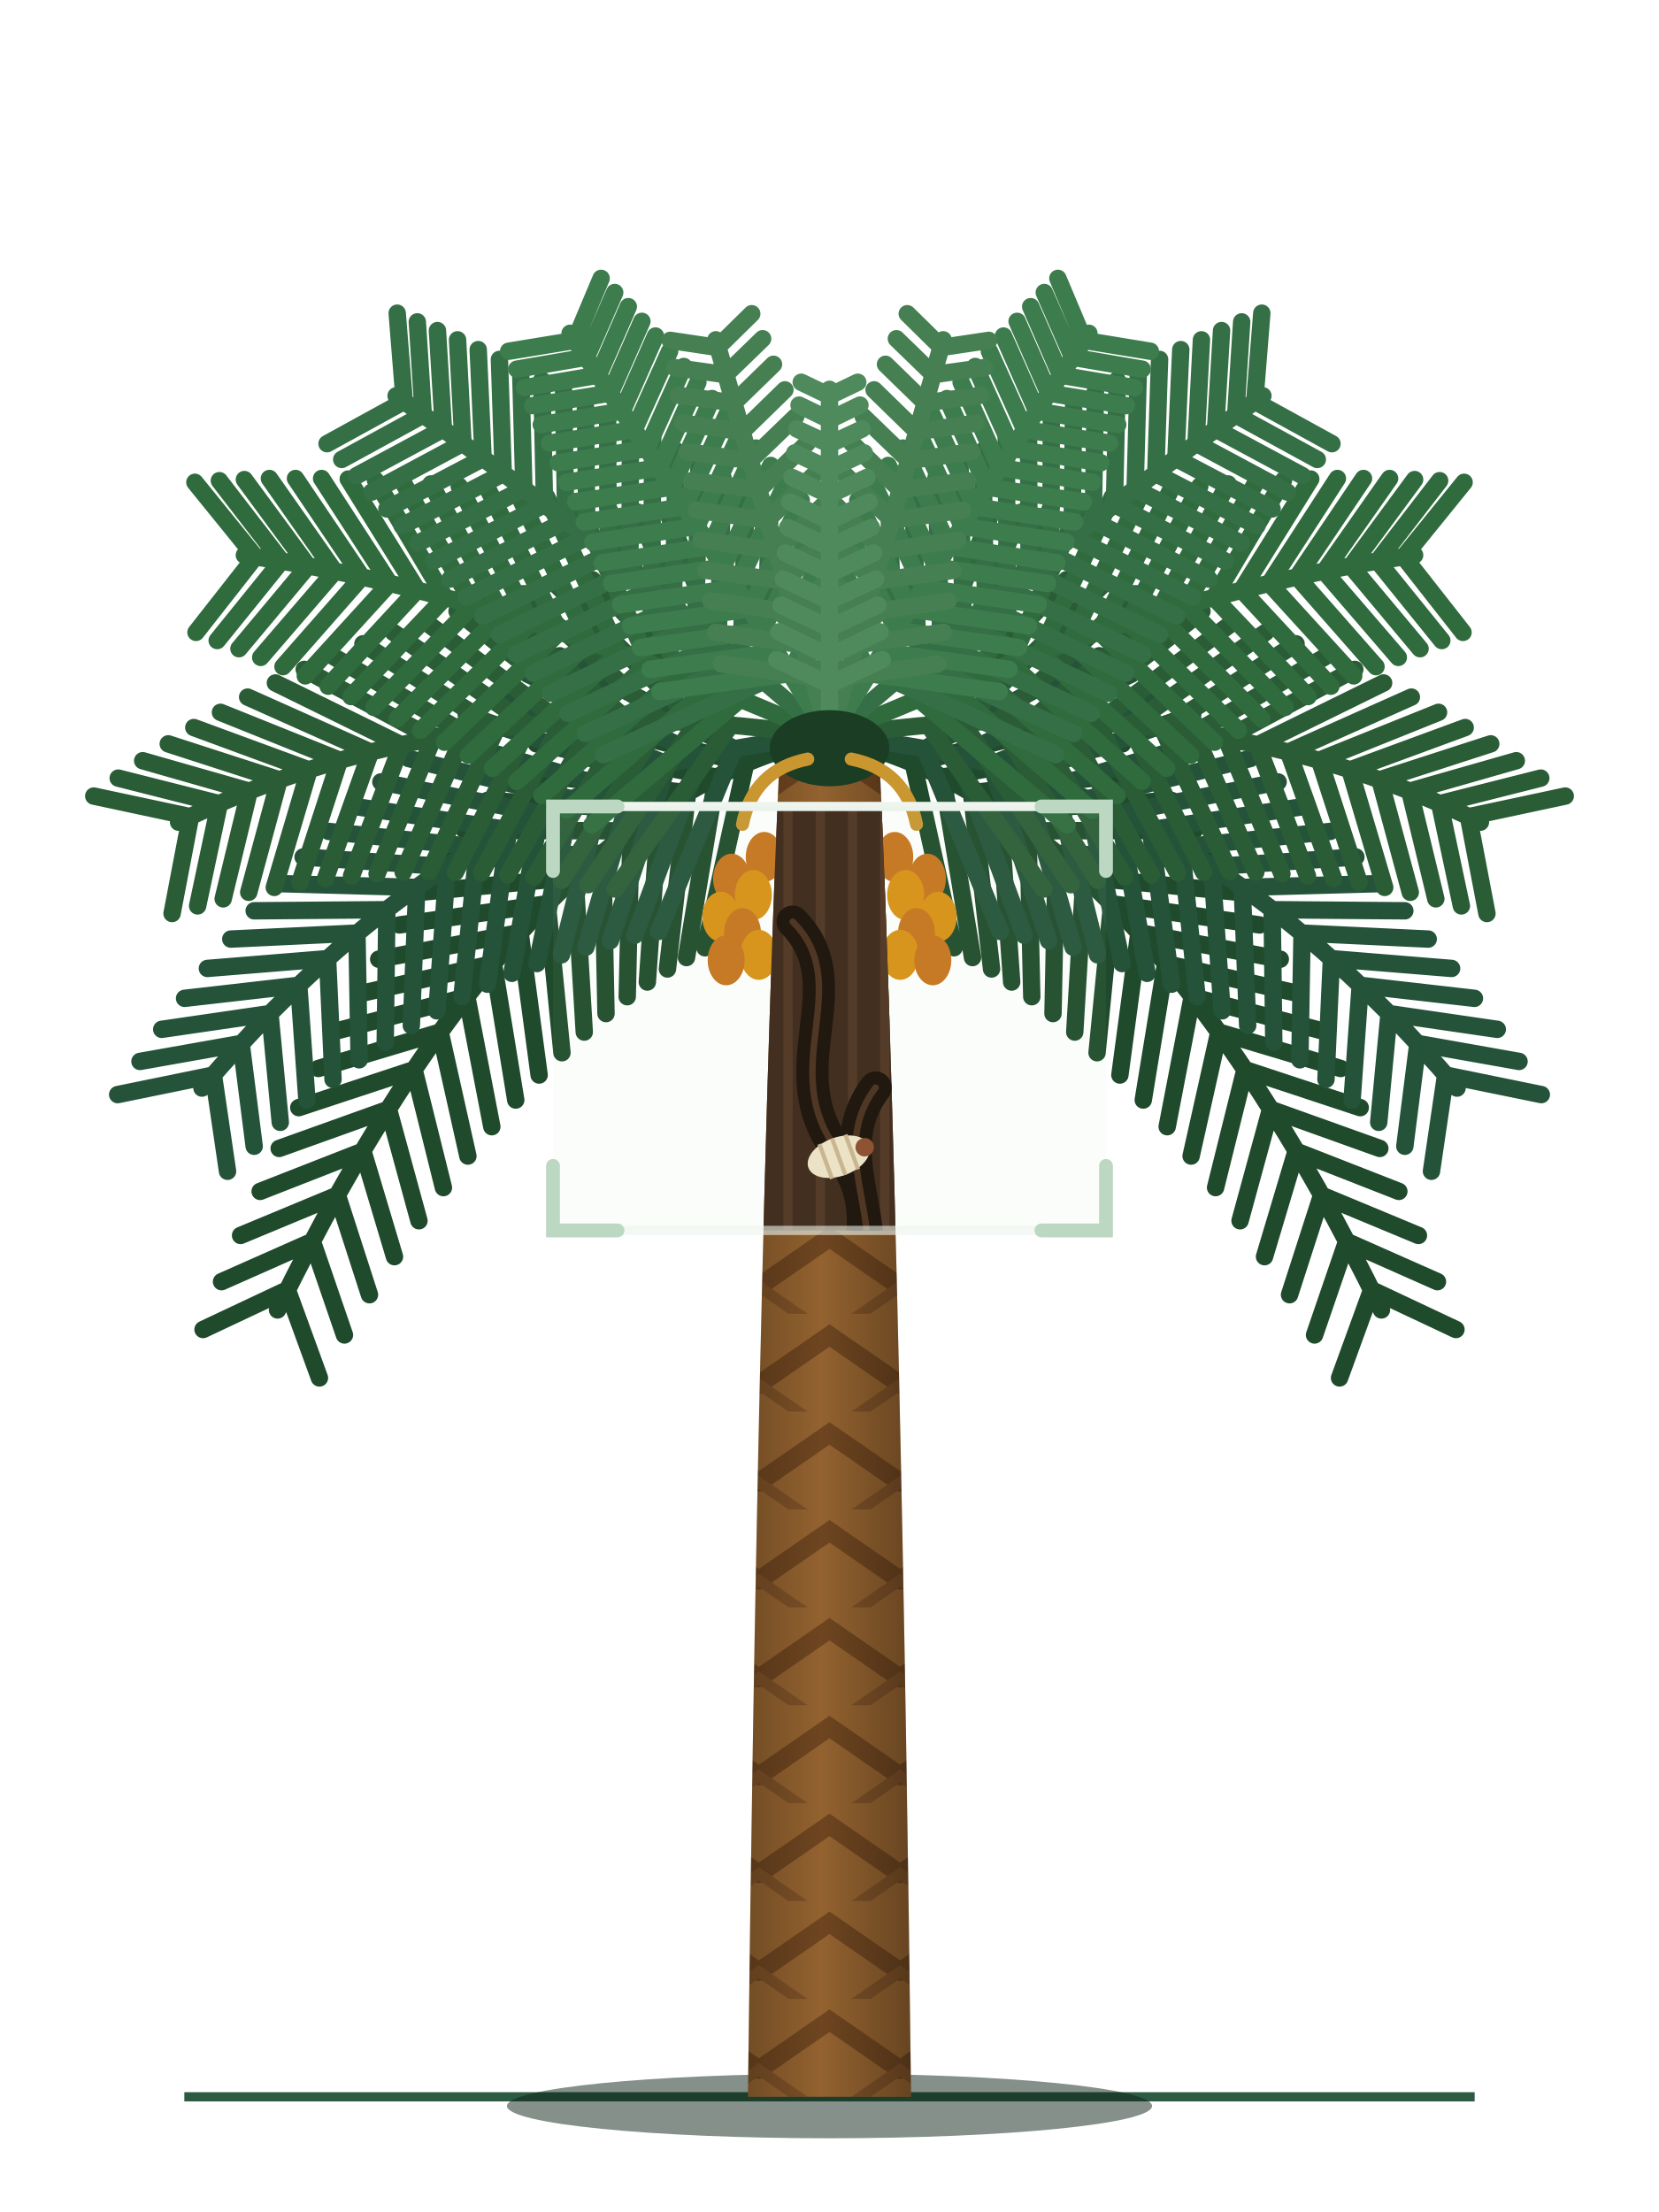
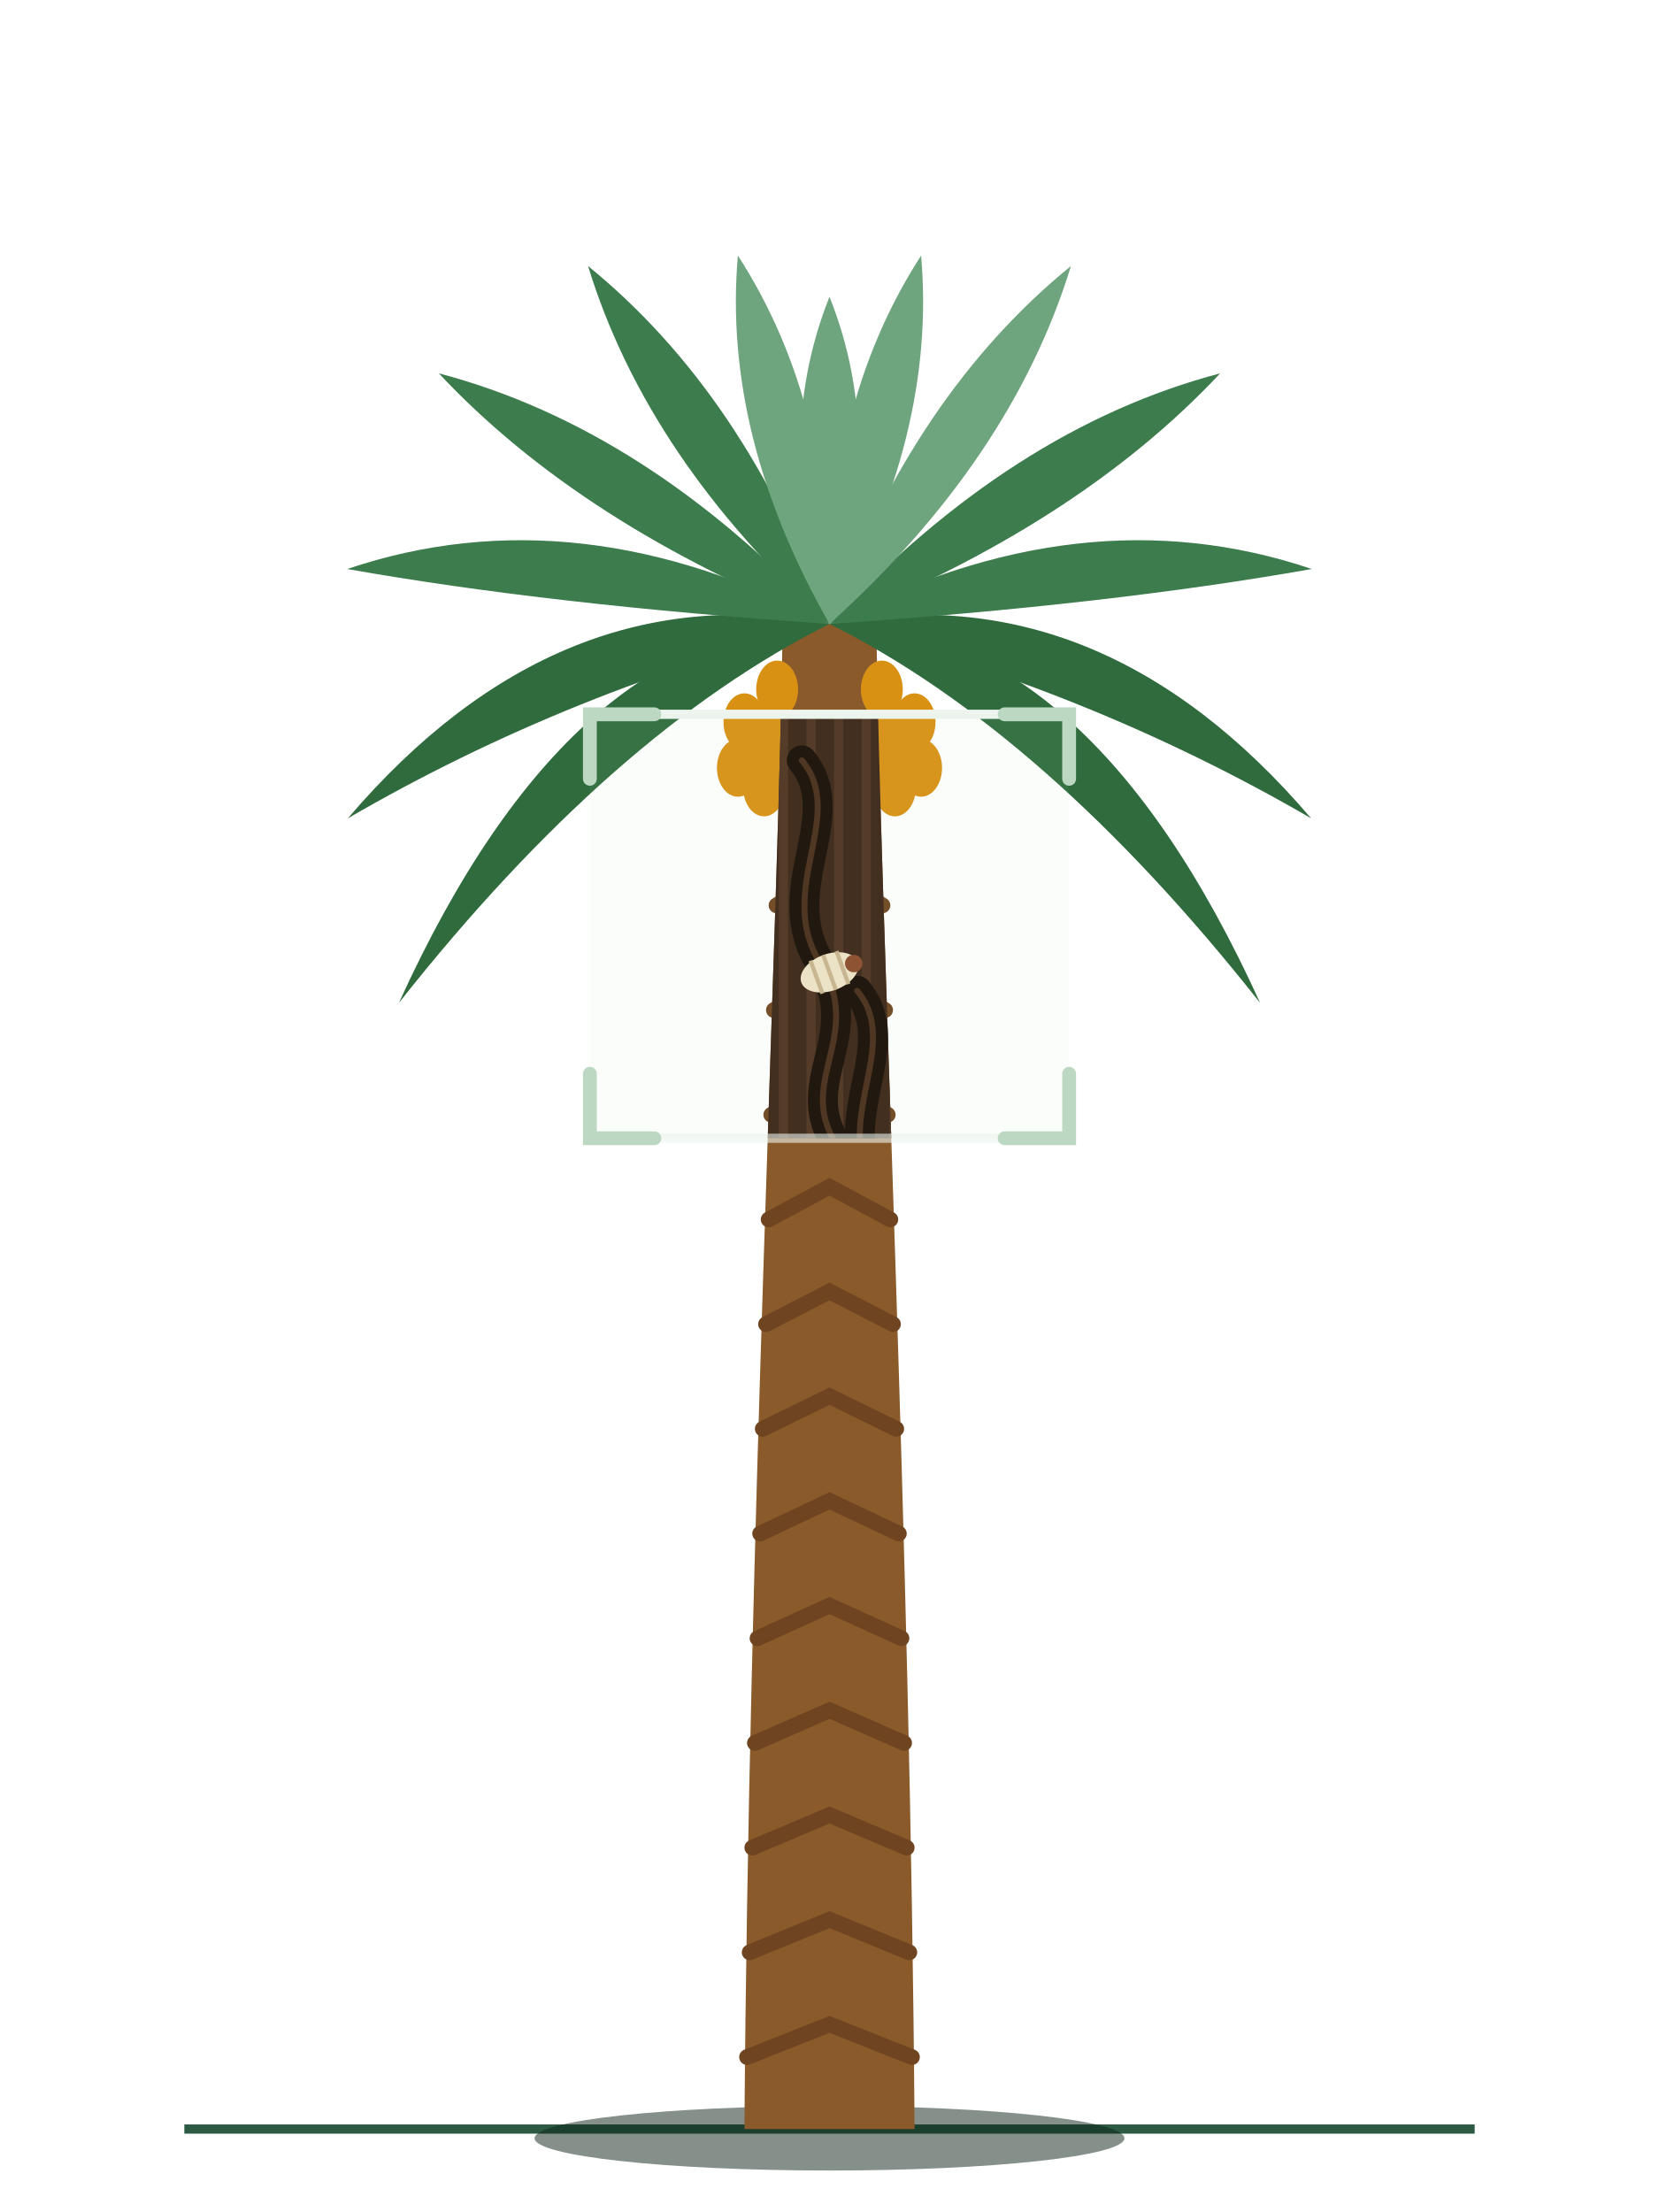
<svg viewBox="0 0 360 480" class="reveal-art" aria-hidden="true">
  <defs>
-     <pattern id="rbark" width="26" height="18" patternUnits="userSpaceOnUse" x="-13">
-       <rect width="26" height="18" fill="#93622F" />
-       <path d="M0 13L13 4L26 13" fill="none" stroke="#6E4520" stroke-width="3.4" stroke-linecap="round" />
-       <path d="M-13 22L0 13L13 22L26 13L39 22" fill="none" stroke="#7C5027" stroke-width="2" />
-     </pattern>
-     <linearGradient id="rshade" x1="0" x2="1">
-       <stop offset="0" stop-color="#000" stop-opacity=".22" />
-       <stop offset=".45" stop-color="#000" stop-opacity="0" />
-       <stop offset="1" stop-color="#000" stop-opacity=".3" />
-     </linearGradient>
    <clipPath id="rTrunk">
-       <path d="M-15 0C-14 -87.5 -12 -187.5 -9 -250L9 -250C12 -187.5 14 -87.5 15 0Z" transform="translate(180 455) scale(1.18)" />
+       <path d="M-13 0C-12.35 -92.0 -7.8 -184.0 -7.15 -230L7.15 -230C7.8 -184.0 12.35 -92.0 13 0Z" transform="translate(180 462) scale(1.42)" />
    </clipPath>
    <clipPath id="rBand">
-       <rect x="0" y="175" width="360" height="92">
-         <animate attributeName="y" values="175;350;175" dur="7s" repeatCount="indefinite" calcMode="spline" keySplines=".45 0 .55 1;.45 0 .55 1" />
+       <rect x="0" y="155" width="360" height="92">
+         <animate attributeName="y" values="155;352;155" dur="7s" repeatCount="indefinite" calcMode="spline" keySplines=".45 0 .55 1;.45 0 .55 1" />
      </rect>
    </clipPath>
  </defs>
-   <path d="M40 455H320" stroke="#2C5A43" stroke-width="2" />
-   <ellipse cx="180" cy="457" rx="70" ry="7" fill="#0b2216" opacity=".5" />
-   <g transform="translate(180 455) scale(1.18)">
-     <path d="M-15 0C-14 -87.5 -12 -187.5 -9 -250L9 -250C12 -187.5 14 -87.5 15 0Z" fill="url(#rbark)" />
-     <path d="M-15 0C-14 -87.5 -12 -187.5 -9 -250L9 -250C12 -187.5 14 -87.5 15 0Z" fill="url(#rshade)" />
-     <path d="M0.0 -250.0Q-55.8 -238.5 -101.5 -144.7M-15.4 -245.2L-22.9 -211.3M-15.4 -245.2L-49.0 -253.8M-20.8 -242.7L-26.3 -209.5M-20.8 -242.7L-53.9 -248.8M-26.1 -239.8L-29.8 -207.4M-26.1 -239.8L-58.5 -243.7M-31.3 -236.5L-33.5 -205.0M-31.3 -236.5L-62.9 -238.4M-36.5 -232.8L-37.2 -202.3M-36.5 -232.8L-67.1 -232.9M-41.7 -228.7L-41.1 -199.2M-41.7 -228.7L-71.2 -227.3M-46.8 -224.3L-45.1 -195.8M-46.8 -224.3L-75.2 -221.5M-51.9 -219.4L-49.2 -192.0M-51.9 -219.4L-79.1 -215.5M-56.9 -214.1L-53.4 -187.9M-56.9 -214.1L-82.9 -209.2M-61.8 -208.4L-57.7 -183.3M-61.8 -208.4L-86.6 -202.8M-66.7 -202.3L-62.1 -178.4M-66.7 -202.3L-90.3 -196.1M-71.6 -195.8L-66.5 -173.0M-71.6 -195.8L-94.0 -189.1M-76.4 -188.9L-71.0 -167.2M-76.4 -188.9L-97.6 -181.9M-81.1 -181.6L-75.5 -161.1M-81.1 -181.6L-101.2 -174.4M-85.8 -173.9L-80.0 -154.5M-85.8 -173.9L-104.7 -166.5M-90.5 -165.8L-84.6 -147.5M-90.5 -165.8L-108.3 -158.4M-95.1 -157.3L-89.2 -140.1M-95.1 -157.3L-111.8 -149.9M-99.7 -148.4L-93.8 -132.2M-99.7 -148.4L-115.2 -141.1" fill="none" stroke="#1f4a2b" stroke-width="3.2" stroke-linecap="round" />
-     <path d="M0.0 -250.0Q55.8 -238.5 101.5 -144.7M15.4 -245.2L49.0 -253.8M15.4 -245.2L22.9 -211.3M20.8 -242.7L53.9 -248.8M20.8 -242.7L26.3 -209.5M26.1 -239.8L58.5 -243.7M26.1 -239.8L29.8 -207.4M31.3 -236.5L62.9 -238.4M31.3 -236.5L33.5 -205.0M36.5 -232.8L67.1 -232.9M36.5 -232.8L37.2 -202.3M41.7 -228.7L71.2 -227.3M41.7 -228.7L41.1 -199.2M46.8 -224.3L75.2 -221.5M46.8 -224.3L45.1 -195.8M51.9 -219.4L79.1 -215.5M51.9 -219.4L49.2 -192.0M56.9 -214.1L82.9 -209.2M56.9 -214.1L53.4 -187.9M61.8 -208.4L86.6 -202.8M61.8 -208.4L57.7 -183.3M66.7 -202.3L90.3 -196.1M66.7 -202.3L62.1 -178.4M71.6 -195.8L94.0 -189.1M71.6 -195.8L66.5 -173.0M76.4 -188.9L97.6 -181.9M76.4 -188.9L71.0 -167.2M81.1 -181.6L101.2 -174.4M81.1 -181.6L75.5 -161.1M85.8 -173.9L104.7 -166.5M85.8 -173.9L80.0 -154.5M90.5 -165.8L108.3 -158.4M90.5 -165.8L84.6 -147.5M95.1 -157.3L111.8 -149.9M95.1 -157.3L89.2 -140.1M99.7 -148.4L115.2 -141.1M99.7 -148.4L93.8 -132.2" fill="none" stroke="#1f4a2b" stroke-width="3.2" stroke-linecap="round" />
-     <path d="M0.0 -250.0Q-63.5 -246.5 -115.4 -185.5M-17.5 -247.9L-31.4 -214.3M-17.5 -247.9L-49.6 -265.0M-23.6 -246.6L-35.8 -213.6M-23.6 -246.6L-55.5 -261.6M-29.7 -245.0L-40.3 -212.6M-29.7 -245.0L-61.3 -258.0M-35.6 -243.2L-44.8 -211.4M-35.6 -243.2L-66.8 -254.2M-41.6 -241.1L-49.3 -210.0M-41.6 -241.1L-72.2 -250.2M-47.4 -238.7L-53.8 -208.4M-47.4 -238.7L-77.4 -246.1M-53.2 -236.0L-58.4 -206.6M-53.2 -236.0L-82.5 -241.8M-59.0 -233.0L-62.9 -204.6M-59.0 -233.0L-87.4 -237.3M-64.7 -229.8L-67.6 -202.3M-64.7 -229.8L-92.1 -232.7M-70.3 -226.2L-72.2 -199.7M-70.3 -226.2L-96.8 -228.0M-75.9 -222.4L-76.9 -197.0M-75.9 -222.4L-101.3 -223.1M-81.4 -218.3L-81.7 -193.9M-81.4 -218.3L-105.8 -218.1M-86.9 -214.0L-86.5 -190.7M-86.9 -214.0L-110.1 -212.9M-92.3 -209.3L-91.3 -187.1M-92.3 -209.3L-114.4 -207.5M-97.6 -204.4L-96.1 -183.3M-97.6 -204.4L-118.6 -202.0M-102.9 -199.2L-101.0 -179.2M-102.9 -199.2L-122.8 -196.3M-108.2 -193.7L-105.8 -174.8M-108.2 -193.7L-126.8 -190.4M-113.3 -187.9L-110.7 -170.2M-113.3 -187.9L-130.9 -184.3" fill="none" stroke="#24533a" stroke-width="3.2" stroke-linecap="round" />
-     <path d="M0.0 -250.0Q63.5 -246.5 115.4 -185.5M17.5 -247.9L49.6 -265.0M17.5 -247.9L31.4 -214.3M23.6 -246.6L55.5 -261.6M23.6 -246.6L35.8 -213.6M29.7 -245.0L61.3 -258.0M29.7 -245.0L40.3 -212.6M35.6 -243.2L66.8 -254.2M35.6 -243.2L44.8 -211.4M41.6 -241.1L72.2 -250.2M41.6 -241.1L49.3 -210.0M47.4 -238.7L77.4 -246.1M47.4 -238.7L53.8 -208.4M53.2 -236.0L82.5 -241.8M53.2 -236.0L58.4 -206.6M59.0 -233.0L87.4 -237.3M59.0 -233.0L62.9 -204.6M64.7 -229.8L92.1 -232.7M64.7 -229.8L67.6 -202.3M70.3 -226.2L96.8 -228.0M70.3 -226.2L72.2 -199.7M75.9 -222.4L101.3 -223.1M75.9 -222.4L76.9 -197.0M81.4 -218.3L105.8 -218.1M81.4 -218.3L81.7 -193.9M86.9 -214.0L110.1 -212.9M86.9 -214.0L86.5 -190.7M92.3 -209.3L114.4 -207.5M92.3 -209.3L91.3 -187.1M97.6 -204.4L118.6 -202.0M97.6 -204.4L96.1 -183.3M102.9 -199.2L122.8 -196.3M102.9 -199.2L101.0 -179.2M108.2 -193.7L126.8 -190.4M108.2 -193.7L105.8 -174.8M113.3 -187.9L130.9 -184.3M113.3 -187.9L110.7 -170.2" fill="none" stroke="#24533a" stroke-width="3.2" stroke-linecap="round" />
-     <path d="M0.0 -250.0Q-65.8 -260.6 -119.7 -234.4M-18.2 -252.2L-39.4 -222.1M-18.2 -252.2L-43.6 -279.0M-24.5 -252.7L-44.4 -222.9M-24.5 -252.7L-50.0 -277.8M-30.8 -253.0L-49.3 -223.7M-30.8 -253.0L-56.3 -276.4M-37.0 -253.1L-54.3 -224.3M-37.0 -253.1L-62.5 -274.9M-43.1 -253.0L-59.2 -224.7M-43.1 -253.0L-68.5 -273.2M-49.2 -252.7L-64.0 -225.1M-49.2 -252.7L-74.4 -271.3M-55.2 -252.2L-68.8 -225.2M-55.2 -252.2L-80.2 -269.3M-61.2 -251.6L-73.6 -225.3M-61.2 -251.6L-85.8 -267.2M-67.1 -250.8L-78.4 -225.2M-67.1 -250.8L-91.3 -264.9M-72.9 -249.8L-83.2 -224.9M-72.9 -249.8L-96.6 -262.5M-78.7 -248.6L-87.9 -224.5M-78.7 -248.6L-101.9 -260.0M-84.4 -247.3L-92.7 -224.0M-84.4 -247.3L-107.0 -257.4M-90.1 -245.8L-97.4 -223.3M-90.1 -245.8L-112.0 -254.6M-95.7 -244.0L-102.1 -222.4M-95.7 -244.0L-116.9 -251.8M-101.2 -242.2L-106.8 -221.5M-101.2 -242.2L-121.6 -248.8M-106.7 -240.1L-111.5 -220.3M-106.7 -240.1L-126.3 -245.7M-112.2 -237.8L-116.2 -219.0M-112.2 -237.8L-130.8 -242.5M-117.5 -235.4L-120.9 -217.6M-117.5 -235.4L-135.3 -239.2" fill="none" stroke="#2a5c36" stroke-width="3.2" stroke-linecap="round" />
-     <path d="M0.0 -250.0Q65.8 -260.6 119.7 -234.4M18.2 -252.2L43.6 -279.0M18.2 -252.2L39.4 -222.1M24.5 -252.7L50.0 -277.8M24.5 -252.7L44.4 -222.9M30.8 -253.0L56.3 -276.4M30.8 -253.0L49.3 -223.7M37.0 -253.1L62.5 -274.9M37.0 -253.1L54.3 -224.3M43.1 -253.0L68.5 -273.2M43.1 -253.0L59.2 -224.7M49.2 -252.7L74.4 -271.3M49.2 -252.7L64.0 -225.1M55.2 -252.2L80.2 -269.3M55.2 -252.2L68.8 -225.2M61.2 -251.6L85.8 -267.2M61.2 -251.6L73.6 -225.3M67.1 -250.8L91.3 -264.9M67.1 -250.8L78.4 -225.2M72.9 -249.8L96.6 -262.5M72.9 -249.8L83.2 -224.9M78.7 -248.6L101.9 -260.0M78.7 -248.6L87.9 -224.5M84.4 -247.3L107.0 -257.4M84.4 -247.3L92.7 -224.0M90.1 -245.8L112.0 -254.6M90.1 -245.8L97.4 -223.3M95.7 -244.0L116.9 -251.8M95.7 -244.0L102.1 -222.4M101.2 -242.2L121.6 -248.8M101.2 -242.2L106.8 -221.5M106.7 -240.1L126.3 -245.7M106.7 -240.1L111.5 -220.3M112.2 -237.8L130.8 -242.5M112.2 -237.8L116.2 -219.0M117.5 -235.4L135.3 -239.2M117.5 -235.4L120.9 -217.6" fill="none" stroke="#2a5c36" stroke-width="3.2" stroke-linecap="round" />
-     <path d="M0.0 -250.0Q-59.2 -276.4 -107.6 -283.5M-16.4 -257.0L-43.7 -233.9M-16.4 -257.0L-29.4 -290.3M-22.0 -259.3L-48.3 -236.6M-22.0 -259.3L-35.2 -291.4M-27.6 -261.5L-52.9 -239.3M-27.6 -261.5L-40.8 -292.5M-33.2 -263.6L-57.5 -241.9M-33.2 -263.6L-46.4 -293.4M-38.7 -265.6L-62.0 -244.3M-38.7 -265.6L-52.0 -294.2M-44.2 -267.5L-66.4 -246.7M-44.2 -267.5L-57.4 -295.0M-49.6 -269.4L-70.8 -249.1M-49.6 -269.4L-62.8 -295.6M-54.9 -271.1L-75.2 -251.3M-54.9 -271.1L-68.1 -296.2M-60.2 -272.7L-79.5 -253.4M-60.2 -272.7L-73.3 -296.6M-65.5 -274.3L-83.8 -255.5M-65.5 -274.3L-78.5 -297.0M-70.7 -275.7L-88.0 -257.5M-70.7 -275.7L-83.5 -297.3M-75.8 -277.1L-92.2 -259.4M-75.8 -277.1L-88.5 -297.5M-80.9 -278.3L-96.4 -261.3M-80.9 -278.3L-93.4 -297.6M-86.0 -279.5L-100.5 -263.0M-86.0 -279.5L-98.2 -297.6M-91.0 -280.5L-104.6 -264.7M-91.0 -280.5L-103.0 -297.6M-95.9 -281.5L-108.6 -266.3M-95.9 -281.5L-107.6 -297.4M-100.8 -282.4L-112.6 -267.8M-100.8 -282.4L-112.2 -297.2M-105.6 -283.2L-116.5 -269.3M-105.6 -283.2L-116.7 -296.9" fill="none" stroke="#2f6b3d" stroke-width="3.2" stroke-linecap="round" />
-     <path d="M0.0 -250.0Q59.2 -276.4 107.6 -283.5M16.4 -257.0L29.4 -290.3M16.4 -257.0L43.7 -233.9M22.0 -259.3L35.2 -291.4M22.0 -259.3L48.3 -236.6M27.6 -261.5L40.8 -292.5M27.6 -261.5L52.9 -239.3M33.2 -263.6L46.4 -293.4M33.2 -263.6L57.5 -241.9M38.7 -265.6L52.0 -294.2M38.7 -265.6L62.0 -244.3M44.2 -267.5L57.4 -295.0M44.2 -267.5L66.4 -246.7M49.6 -269.4L62.8 -295.6M49.6 -269.4L70.8 -249.1M54.9 -271.1L68.1 -296.2M54.9 -271.1L75.2 -251.3M60.2 -272.7L73.3 -296.6M60.2 -272.7L79.5 -253.4M65.5 -274.3L78.5 -297.0M65.5 -274.3L83.8 -255.5M70.7 -275.7L83.5 -297.3M70.7 -275.7L88.0 -257.5M75.8 -277.1L88.5 -297.5M75.8 -277.1L92.2 -259.4M80.9 -278.3L93.4 -297.6M80.9 -278.3L96.4 -261.3M86.0 -279.5L98.2 -297.6M86.0 -279.5L100.5 -263.0M91.0 -280.5L103.0 -297.6M91.0 -280.5L104.6 -264.7M95.9 -281.5L107.6 -297.4M95.9 -281.5L108.6 -266.3M100.8 -282.4L112.2 -297.2M100.8 -282.4L112.6 -267.8M105.6 -283.2L116.7 -296.9M105.6 -283.2L116.5 -269.3" fill="none" stroke="#2f6b3d" stroke-width="3.2" stroke-linecap="round" />
-     <path d="M0.0 -250.0Q-43.8 -287.8 -79.7 -312.8M-12.1 -260.3L-41.6 -246.8M-12.1 -260.3L-10.9 -292.7M-16.3 -263.9L-44.9 -250.7M-16.3 -263.9L-15.3 -295.3M-20.5 -267.3L-48.1 -254.4M-20.5 -267.3L-19.6 -297.8M-24.6 -270.7L-51.3 -258.1M-24.6 -270.7L-24.0 -300.3M-28.7 -274.1L-54.5 -261.8M-28.7 -274.1L-28.2 -302.7M-32.7 -277.3L-57.6 -265.3M-32.7 -277.3L-32.5 -305.0M-36.7 -280.6L-60.7 -268.9M-36.7 -280.6L-36.6 -307.3M-40.7 -283.7L-63.8 -272.3M-40.7 -283.7L-40.8 -309.5M-44.6 -286.8L-66.8 -275.8M-44.6 -286.8L-44.9 -311.6M-48.5 -289.8L-69.8 -279.1M-48.5 -289.8L-48.9 -313.7M-52.4 -292.8L-72.8 -282.4M-52.4 -292.8L-52.9 -315.7M-56.2 -295.7L-75.7 -285.7M-56.2 -295.7L-56.8 -317.6M-60.0 -298.5L-78.6 -288.9M-60.0 -298.5L-60.7 -319.5M-63.7 -301.3L-81.4 -292.0M-63.7 -301.3L-64.6 -321.3M-67.4 -304.1L-84.2 -295.1M-67.4 -304.1L-68.4 -323.1M-71.0 -306.7L-87.0 -298.1M-71.0 -306.7L-72.1 -324.8M-74.7 -309.3L-89.7 -301.1M-74.7 -309.3L-75.8 -326.4M-78.2 -311.8L-92.4 -304.0M-78.2 -311.8L-79.5 -328.0" fill="none" stroke="#356f45" stroke-width="3.2" stroke-linecap="round" />
-     <path d="M0.0 -250.0Q43.8 -287.8 79.7 -312.8M12.1 -260.3L10.9 -292.7M12.1 -260.3L41.6 -246.8M16.3 -263.9L15.3 -295.3M16.3 -263.9L44.9 -250.7M20.5 -267.3L19.6 -297.8M20.5 -267.3L48.1 -254.4M24.6 -270.7L24.0 -300.3M24.6 -270.7L51.3 -258.1M28.7 -274.1L28.2 -302.7M28.7 -274.1L54.5 -261.8M32.7 -277.3L32.5 -305.0M32.7 -277.3L57.6 -265.3M36.7 -280.6L36.6 -307.3M36.7 -280.6L60.7 -268.9M40.7 -283.7L40.8 -309.5M40.7 -283.7L63.8 -272.3M44.6 -286.8L44.9 -311.6M44.6 -286.8L66.8 -275.8M48.5 -289.8L48.9 -313.7M48.5 -289.8L69.8 -279.1M52.4 -292.8L52.9 -315.7M52.4 -292.8L72.8 -282.4M56.2 -295.7L56.8 -317.6M56.2 -295.7L75.7 -285.7M60.0 -298.5L60.7 -319.5M60.0 -298.5L78.6 -288.9M63.7 -301.3L64.6 -321.3M63.7 -301.3L81.4 -292.0M67.4 -304.1L68.4 -323.1M67.4 -304.1L84.2 -295.1M71.0 -306.7L72.1 -324.8M71.0 -306.7L87.0 -298.1M74.7 -309.3L75.8 -326.4M74.7 -309.3L89.7 -301.1M78.2 -311.8L79.5 -328.0M78.2 -311.8L92.4 -304.0" fill="none" stroke="#356f45" stroke-width="3.2" stroke-linecap="round" />
-     <path d="M0.0 -250.0Q-26.2 -292.5 -47.7 -324.3M-7.3 -261.7L-31.2 -258.4M-7.3 -261.7L3.3 -283.5M-9.8 -265.7L-33.0 -262.5M-9.8 -265.7L0.4 -286.9M-12.3 -269.7L-34.8 -266.5M-12.3 -269.7L-2.4 -290.2M-14.7 -273.6L-36.6 -270.5M-14.7 -273.6L-5.2 -293.6M-17.2 -277.5L-38.4 -274.4M-17.2 -277.5L-8.0 -296.8M-19.6 -281.3L-40.1 -278.3M-19.6 -281.3L-10.8 -300.0M-22.0 -285.1L-41.8 -282.1M-22.0 -285.1L-13.5 -303.2M-24.4 -288.8L-43.5 -285.9M-24.4 -288.8L-16.2 -306.3M-26.7 -292.4L-45.1 -289.6M-26.7 -292.4L-18.9 -309.3M-29.0 -296.0L-46.7 -293.3M-29.0 -296.0L-21.6 -312.3M-31.3 -299.6L-48.4 -296.9M-31.3 -299.6L-24.2 -315.3M-33.6 -303.1L-49.9 -300.5M-33.6 -303.1L-26.8 -318.2M-35.9 -306.6L-51.5 -304.1M-35.9 -306.6L-29.4 -321.0M-38.1 -310.0L-53.0 -307.5M-38.1 -310.0L-32.0 -323.8M-40.3 -313.3L-54.6 -311.0M-40.3 -313.3L-34.5 -326.5M-42.5 -316.6L-56.1 -314.3M-42.5 -316.6L-37.0 -329.2M-44.7 -319.9L-57.5 -317.7M-44.7 -319.9L-39.5 -331.8M-46.8 -323.0L-59.0 -321.0M-46.8 -323.0L-42.0 -334.4" fill="none" stroke="#3c7c4d" stroke-width="3.2" stroke-linecap="round" />
-     <path d="M0.0 -250.0Q26.2 -292.5 47.7 -324.3M7.3 -261.7L-3.3 -283.5M7.3 -261.7L31.2 -258.4M9.8 -265.7L-0.4 -286.9M9.8 -265.7L33.0 -262.5M12.3 -269.7L2.4 -290.2M12.3 -269.7L34.8 -266.5M14.7 -273.6L5.2 -293.6M14.7 -273.6L36.6 -270.5M17.2 -277.5L8.0 -296.8M17.2 -277.5L38.4 -274.4M19.6 -281.3L10.8 -300.0M19.6 -281.3L40.1 -278.3M22.0 -285.1L13.5 -303.2M22.0 -285.1L41.8 -282.1M24.4 -288.8L16.2 -306.3M24.4 -288.8L43.5 -285.9M26.7 -292.4L18.9 -309.3M26.7 -292.4L45.1 -289.6M29.0 -296.0L21.6 -312.3M29.0 -296.0L46.7 -293.3M31.3 -299.6L24.2 -315.3M31.3 -299.6L48.4 -296.9M33.6 -303.1L26.8 -318.2M33.6 -303.1L49.9 -300.5M35.9 -306.6L29.4 -321.0M35.9 -306.6L51.5 -304.1M38.1 -310.0L32.0 -323.8M38.1 -310.0L53.0 -307.5M40.3 -313.3L34.5 -326.5M40.3 -313.3L54.6 -311.0M42.5 -316.6L37.0 -329.2M42.5 -316.6L56.1 -314.3M44.7 -319.9L39.5 -331.8M44.7 -319.9L57.5 -317.7M46.8 -323.0L42.0 -334.4M46.8 -323.0L59.0 -321.0" fill="none" stroke="#3c7c4d" stroke-width="3.2" stroke-linecap="round" />
-     <path d="M0.0 -250.0Q-11.5 -290.2 -20.9 -323.1M-3.2 -261.1L-19.9 -263.5M-3.2 -261.1L8.9 -272.8M-4.9 -267.0L-20.9 -269.3M-4.9 -267.0L6.7 -278.3M-6.6 -272.9L-21.8 -275.1M-6.6 -272.9L4.5 -283.6M-8.2 -278.7L-22.7 -280.7M-8.2 -278.7L2.3 -288.9M-9.8 -284.3L-23.6 -286.3M-9.8 -284.3L0.2 -294.0M-11.5 -289.9L-24.5 -291.8M-11.5 -289.9L-2.0 -299.1M-13.0 -295.5L-25.4 -297.2M-13.0 -295.5L-4.1 -304.1M-14.6 -300.9L-26.2 -302.5M-14.6 -300.9L-6.2 -309.0M-16.1 -306.2L-27.0 -307.8M-16.1 -306.2L-8.2 -313.9M-17.6 -311.5L-27.8 -312.9M-17.6 -311.5L-10.3 -318.6M-19.1 -316.7L-28.5 -318.0M-19.1 -316.7L-12.3 -323.3M-20.6 -321.7L-29.3 -323.0M-20.6 -321.7L-14.3 -327.9" fill="none" stroke="#457f52" stroke-width="3.2" stroke-linecap="round" />
-     <path d="M0.0 -250.0Q11.5 -290.2 20.9 -323.1M3.2 -261.1L-8.9 -272.8M3.2 -261.1L19.9 -263.5M4.9 -267.0L-6.7 -278.3M4.9 -267.0L20.9 -269.3M6.6 -272.9L-4.5 -283.6M6.6 -272.9L21.8 -275.1M8.2 -278.7L-2.3 -288.9M8.2 -278.7L22.7 -280.7M9.8 -284.3L-0.2 -294.0M9.8 -284.3L23.6 -286.3M11.5 -289.9L2.0 -299.1M11.5 -289.9L24.5 -291.8M13.0 -295.5L4.1 -304.1M13.0 -295.5L25.4 -297.2M14.6 -300.9L6.2 -309.0M14.6 -300.9L26.2 -302.5M16.1 -306.2L8.2 -313.9M16.1 -306.2L27.0 -307.8M17.6 -311.5L10.3 -318.6M17.6 -311.5L27.8 -312.9M19.1 -316.7L12.3 -323.3M19.1 -316.7L28.5 -318.0M20.6 -321.7L14.3 -327.9M20.6 -321.7L29.3 -323.0" fill="none" stroke="#457f52" stroke-width="3.2" stroke-linecap="round" />
-     <path d="M0.0 -250.0Q0.0 -285.2 0.0 -314.0M0.0 -259.7L-9.7 -264.3M0.0 -259.7L9.7 -264.3M0.0 -264.9L-9.3 -269.4M0.0 -264.9L9.3 -269.4M0.0 -270.1L-8.9 -274.3M0.0 -270.1L8.9 -274.3M0.0 -275.1L-8.5 -279.1M0.0 -275.1L8.5 -279.1M0.0 -280.1L-8.1 -283.9M0.0 -280.1L8.1 -283.9M0.0 -285.0L-7.7 -288.6M0.0 -285.0L7.7 -288.6M0.0 -289.8L-7.3 -293.3M0.0 -289.8L7.3 -293.3M0.0 -294.6L-6.9 -297.8M0.0 -294.6L6.9 -297.8M0.0 -299.3L-6.4 -302.3M0.0 -299.3L6.4 -302.3M0.0 -303.9L-6.0 -306.7M0.0 -303.9L6.0 -306.7M0.0 -308.4L-5.6 -311.1M0.0 -308.4L5.6 -311.1M0.0 -312.8L-5.2 -315.3M0.0 -312.8L5.2 -315.3" fill="none" stroke="#4e8a5b" stroke-width="3.2" stroke-linecap="round" />
-     <ellipse cx="0" cy="-248" rx="11" ry="7" fill="#1a3d24" />
-     <path d="M-4 -246Q-14 -244 -16 -234" fill="none" stroke="#C9962F" stroke-width="2.4" stroke-linecap="round" />
-     <ellipse cx="-12" cy="-228" rx="3.4" ry="4.6" fill="#C8741C" />
-     <ellipse cx="-18" cy="-224" rx="3.4" ry="4.6" fill="#C8741C" />
-     <ellipse cx="-14" cy="-221" rx="3.4" ry="4.6" fill="#D99114" />
-     <ellipse cx="-20" cy="-217" rx="3.4" ry="4.6" fill="#D99114" />
-     <ellipse cx="-16" cy="-214" rx="3.4" ry="4.6" fill="#C8741C" />
-     <ellipse cx="-13" cy="-210" rx="3.4" ry="4.6" fill="#D99114" />
-     <ellipse cx="-19" cy="-209" rx="3.4" ry="4.6" fill="#C8741C" />
-     <path d="M4 -246Q14 -244 16 -234" fill="none" stroke="#C9962F" stroke-width="2.4" stroke-linecap="round" />
-     <ellipse cx="12" cy="-228" rx="3.4" ry="4.6" fill="#C8741C" />
-     <ellipse cx="18" cy="-224" rx="3.4" ry="4.6" fill="#C8741C" />
-     <ellipse cx="14" cy="-221" rx="3.4" ry="4.6" fill="#D99114" />
-     <ellipse cx="20" cy="-217" rx="3.4" ry="4.6" fill="#D99114" />
-     <ellipse cx="16" cy="-214" rx="3.4" ry="4.6" fill="#C8741C" />
-     <ellipse cx="13" cy="-210" rx="3.4" ry="4.6" fill="#D99114" />
-     <ellipse cx="19" cy="-209" rx="3.4" ry="4.6" fill="#C8741C" />
+   <path d="M40 462H320" stroke="#2C5A43" stroke-width="2" />
+   <ellipse cx="180" cy="464" rx="64" ry="7" fill="#0b2216" opacity=".5" />
+   <g transform="translate(180 462) scale(1.42)">
+     <path d="M-13 0C-12.35 -92.0 -7.8 -184.0 -7.15 -230L7.15 -230C7.8 -184.0 12.35 -92.0 13 0Z" fill="#8A5A2B" />
+     <path d="M-12.6 -11.0L0 -16.0L12.6 -11.0" fill="none" stroke="#6E4520" stroke-width="2.4" stroke-linecap="round" />
+     <path d="M-12.2 -27.0L0 -32.0L12.2 -27.0" fill="none" stroke="#6E4520" stroke-width="2.4" stroke-linecap="round" />
+     <path d="M-11.8 -43.0L0 -48.0L11.8 -43.0" fill="none" stroke="#6E4520" stroke-width="2.4" stroke-linecap="round" />
+     <path d="M-11.4 -59.0L0 -64.0L11.4 -59.0" fill="none" stroke="#6E4520" stroke-width="2.4" stroke-linecap="round" />
+     <path d="M-11.0 -75.0L0 -80.0L11.0 -75.0" fill="none" stroke="#6E4520" stroke-width="2.4" stroke-linecap="round" />
+     <path d="M-10.6 -91.0L0 -96.0L10.6 -91.0" fill="none" stroke="#6E4520" stroke-width="2.4" stroke-linecap="round" />
+     <path d="M-10.2 -107.0L0 -112.0L10.2 -107.0" fill="none" stroke="#6E4520" stroke-width="2.4" stroke-linecap="round" />
+     <path d="M-9.7 -123.0L0 -128.0L9.7 -123.0" fill="none" stroke="#6E4520" stroke-width="2.4" stroke-linecap="round" />
+     <path d="M-9.3 -139.0L0 -144.0L9.3 -139.0" fill="none" stroke="#6E4520" stroke-width="2.4" stroke-linecap="round" />
+     <path d="M-8.9 -155.0L0 -160.0L8.9 -155.0" fill="none" stroke="#6E4520" stroke-width="2.4" stroke-linecap="round" />
+     <path d="M-8.5 -171.0L0 -176.0L8.5 -171.0" fill="none" stroke="#6E4520" stroke-width="2.4" stroke-linecap="round" />
+     <path d="M-8.1 -187.0L0 -192.0L8.1 -187.0" fill="none" stroke="#6E4520" stroke-width="2.4" stroke-linecap="round" />
+     <path d="M-7.7 -203.0L0 -208.0L7.7 -203.0" fill="none" stroke="#6E4520" stroke-width="2.4" stroke-linecap="round" />
+     <path d="M0.0 -230.0Q-39.3 -230.4 -65.8 -172.1Q-33.1 -213.5 0.0 -230.0Z" fill="#2f6b3d" />
+     <path d="M0.0 -230.0Q33.1 -213.5 65.8 -172.1Q39.3 -230.4 0.0 -230.0Z" fill="#2f6b3d" />
+     <path d="M0.0 -230.0Q-41.4 -238.0 -73.6 -200.3Q-39.5 -220.1 0.0 -230.0Z" fill="#2f6b3d" />
+     <path d="M0.0 -230.0Q39.5 -220.1 73.6 -200.3Q41.4 -238.0 0.0 -230.0Z" fill="#2f6b3d" />
+     <path d="M0.0 -230.0Q-38.4 -250.3 -73.7 -238.4Q-42.7 -232.9 0.0 -230.0Z" fill="#3c7c4d" />
+     <path d="M0.0 -230.0Q42.7 -232.9 73.7 -238.4Q38.4 -250.3 0.0 -230.0Z" fill="#3c7c4d" />
+     <path d="M0.0 -230.0Q-27.8 -259.9 -59.7 -268.3Q-37.9 -245.0 0.0 -230.0Z" fill="#3c7c4d" />
+     <path d="M0.0 -230.0Q37.9 -245.0 59.7 -268.3Q27.8 -259.9 0.0 -230.0Z" fill="#3c7c4d" />
+     <path d="M0.0 -230.0Q-12.8 -265.1 -36.9 -284.7Q-27.8 -255.1 0.0 -230.0Z" fill="#3c7c4d" />
+     <path d="M0.0 -230.0Q27.8 -255.1 36.9 -284.7Q12.8 -265.1 0.0 -230.0Z" fill="#6fa57e" />
+     <path d="M0.0 -230.0Q1.0 -263.1 -14.0 -286.3Q-16.4 -258.8 0.0 -230.0Z" fill="#6fa57e" />
+     <path d="M0.0 -230.0Q16.4 -258.8 14.0 -286.3Q-1.0 -263.1 0.0 -230.0Z" fill="#6fa57e" />
+     <path d="M0.0 -230.0Q9.0 -257.5 0.0 -280.0Q-9.0 -257.5 0.0 -230.0Z" fill="#6fa57e" />
+     <ellipse cx="-8" cy="-220" rx="3.2" ry="4.4" fill="#D99114" />
+     <ellipse cx="-13" cy="-215" rx="3.2" ry="4.4" fill="#D99114" />
+     <ellipse cx="-9" cy="-212" rx="3.2" ry="4.4" fill="#D99114" />
+     <ellipse cx="-14" cy="-208" rx="3.2" ry="4.4" fill="#D99114" />
+     <ellipse cx="-10" cy="-205" rx="3.2" ry="4.4" fill="#D99114" />
+     <ellipse cx="8" cy="-220" rx="3.2" ry="4.4" fill="#D99114" />
+     <ellipse cx="13" cy="-215" rx="3.2" ry="4.4" fill="#D99114" />
+     <ellipse cx="9" cy="-212" rx="3.2" ry="4.4" fill="#D99114" />
+     <ellipse cx="14" cy="-208" rx="3.2" ry="4.4" fill="#D99114" />
+     <ellipse cx="10" cy="-205" rx="3.2" ry="4.4" fill="#D99114" />
  </g>
  <g clip-path="url(#rTrunk)">
    <g clip-path="url(#rBand)">
-       <rect x="120" y="160" width="120" height="295" fill="#3A2416" />
-       <path d="M150 160V455" stroke="#4E3220" stroke-width="2" />
-       <path d="M157 160V455" stroke="#4E3220" stroke-width="2" />
-       <path d="M164 160V455" stroke="#4E3220" stroke-width="2" />
-       <path d="M171 160V455" stroke="#4E3220" stroke-width="2" />
-       <path d="M178 160V455" stroke="#4E3220" stroke-width="2" />
-       <path d="M185 160V455" stroke="#4E3220" stroke-width="2" />
-       <path d="M192 160V455" stroke="#4E3220" stroke-width="2" />
-       <path d="M199 160V455" stroke="#4E3220" stroke-width="2" />
-       <path d="M206 160V455" stroke="#4E3220" stroke-width="2" />
-       <path d="M213 160V455" stroke="#4E3220" stroke-width="2" />
-       <path d="M172 200C186 214 168 232 182 250S176 284 190 300" fill="none" stroke="#170C05" stroke-width="7" stroke-linecap="round" />
-       <path d="M172 200C186 214 168 232 182 250S176 284 190 300" fill="none" stroke="#5C3A22" stroke-width="1.4" stroke-linecap="round" opacity=".7" />
-       <path d="M190 236C178 252 196 268 184 286S194 318 180 336" fill="none" stroke="#170C05" stroke-width="7" stroke-linecap="round" />
-       <path d="M190 236C178 252 196 268 184 286S194 318 180 336" fill="none" stroke="#5C3A22" stroke-width="1.4" stroke-linecap="round" opacity=".7" />
-       <path d="M168 300C180 312 166 330 178 346S170 380 184 396" fill="none" stroke="#170C05" stroke-width="7" stroke-linecap="round" />
-       <path d="M168 300C180 312 166 330 178 346S170 380 184 396" fill="none" stroke="#5C3A22" stroke-width="1.4" stroke-linecap="round" opacity=".7" />
-       <path d="M196 330C186 344 200 360 190 376" fill="none" stroke="#170C05" stroke-width="7" stroke-linecap="round" />
-       <path d="M196 330C186 344 200 360 190 376" fill="none" stroke="#5C3A22" stroke-width="1.4" stroke-linecap="round" opacity=".7" />
-       <path d="M176 380C188 392 172 410 184 430" fill="none" stroke="#170C05" stroke-width="7" stroke-linecap="round" />
-       <path d="M176 380C188 392 172 410 184 430" fill="none" stroke="#5C3A22" stroke-width="1.4" stroke-linecap="round" opacity=".7" />
-       <g transform="translate(182 251) rotate(-20)">
-         <ellipse rx="7" ry="4.2" fill="#EFE2C6" />
-         <path d="M-3 -4V4M0 -4.2V4.2M3 -4V4" stroke="#C9B48E" stroke-width=".9" />
-         <circle cx="6" cy="0" r="2" fill="#8A4A2A" />
+       <rect x="140" y="135" width="80" height="327" fill="#3A2416" />
+       <path d="M158 135V462" stroke="#4E3220" stroke-width="2" />
+       <path d="M164 135V462" stroke="#4E3220" stroke-width="2" />
+       <path d="M170 135V462" stroke="#4E3220" stroke-width="2" />
+       <path d="M176 135V462" stroke="#4E3220" stroke-width="2" />
+       <path d="M182 135V462" stroke="#4E3220" stroke-width="2" />
+       <path d="M188 135V462" stroke="#4E3220" stroke-width="2" />
+       <path d="M194 135V462" stroke="#4E3220" stroke-width="2" />
+       <path d="M200 135V462" stroke="#4E3220" stroke-width="2" />
+       <path d="M174 165C184 177 168 193 178 209S172 235 182 249" fill="none" stroke="#170C05" stroke-width="6.5" stroke-linecap="round" />
+       <path d="M174 165C184 177 168 193 178 209S172 235 182 249" fill="none" stroke="#5C3A22" stroke-width="1.3" stroke-linecap="round" opacity=".7" />
+       <path d="M186 215C196 227 180 243 190 259S184 285 194 299" fill="none" stroke="#170C05" stroke-width="6.5" stroke-linecap="round" />
+       <path d="M186 215C196 227 180 243 190 259S184 285 194 299" fill="none" stroke="#5C3A22" stroke-width="1.3" stroke-linecap="round" opacity=".7" />
+       <path d="M172 270C182 282 166 298 176 314S170 340 180 354" fill="none" stroke="#170C05" stroke-width="6.5" stroke-linecap="round" />
+       <path d="M172 270C182 282 166 298 176 314S170 340 180 354" fill="none" stroke="#5C3A22" stroke-width="1.3" stroke-linecap="round" opacity=".7" />
+       <path d="M188 315C198 327 182 343 192 359S186 385 196 399" fill="none" stroke="#170C05" stroke-width="6.5" stroke-linecap="round" />
+       <path d="M188 315C198 327 182 343 192 359S186 385 196 399" fill="none" stroke="#5C3A22" stroke-width="1.3" stroke-linecap="round" opacity=".7" />
+       <path d="M176 365C186 377 170 393 180 409S174 435 184 449" fill="none" stroke="#170C05" stroke-width="6.5" stroke-linecap="round" />
+       <path d="M176 365C186 377 170 393 180 409S174 435 184 449" fill="none" stroke="#5C3A22" stroke-width="1.3" stroke-linecap="round" opacity=".7" />
+       <path d="M184 405C194 417 178 433 188 449S182 475 192 489" fill="none" stroke="#170C05" stroke-width="6.5" stroke-linecap="round" />
+       <path d="M184 405C194 417 178 433 188 449S182 475 192 489" fill="none" stroke="#5C3A22" stroke-width="1.3" stroke-linecap="round" opacity=".7" />
+       <g transform="translate(180 211) rotate(-20)">
+         <ellipse rx="6.5" ry="4" fill="#EFE2C6" />
+         <path d="M-3 -3.8V3.8M0 -4V4M3 -3.8V3.8" stroke="#C9B48E" stroke-width=".9" />
+         <circle cx="5.6" cy="0" r="1.9" fill="#8A4A2A" />
      </g>
-       <g transform="translate(186 286) rotate(30)">
-         <ellipse rx="7" ry="4.2" fill="#EFE2C6" />
-         <path d="M-3 -4V4M0 -4.2V4.2M3 -4V4" stroke="#C9B48E" stroke-width=".9" />
-         <circle cx="6" cy="0" r="2" fill="#8A4A2A" />
+       <g transform="translate(184 261) rotate(30)">
+         <ellipse rx="6.5" ry="4" fill="#EFE2C6" />
+         <path d="M-3 -3.8V3.8M0 -4V4M3 -3.8V3.8" stroke="#C9B48E" stroke-width=".9" />
+         <circle cx="5.6" cy="0" r="1.9" fill="#8A4A2A" />
      </g>
-       <g transform="translate(178 347) rotate(-10)">
-         <ellipse rx="7" ry="4.2" fill="#EFE2C6" />
-         <path d="M-3 -4V4M0 -4.2V4.2M3 -4V4" stroke="#C9B48E" stroke-width=".9" />
-         <circle cx="6" cy="0" r="2" fill="#8A4A2A" />
+       <g transform="translate(176 321) rotate(-10)">
+         <ellipse rx="6.5" ry="4" fill="#EFE2C6" />
+         <path d="M-3 -3.8V3.8M0 -4V4M3 -3.8V3.8" stroke="#C9B48E" stroke-width=".9" />
+         <circle cx="5.6" cy="0" r="1.9" fill="#8A4A2A" />
      </g>
-       <g transform="translate(189 300) rotate(15)">
-         <ellipse rx="7" ry="4.2" fill="#EFE2C6" />
-         <path d="M-3 -4V4M0 -4.2V4.2M3 -4V4" stroke="#C9B48E" stroke-width=".9" />
-         <circle cx="6" cy="0" r="2" fill="#8A4A2A" />
+       <g transform="translate(186 371) rotate(15)">
+         <ellipse rx="6.5" ry="4" fill="#EFE2C6" />
+         <path d="M-3 -3.8V3.8M0 -4V4M3 -3.8V3.8" stroke="#C9B48E" stroke-width=".9" />
+         <circle cx="5.6" cy="0" r="1.9" fill="#8A4A2A" />
      </g>
-       <g transform="translate(183 410) rotate(25)">
-         <ellipse rx="7" ry="4.2" fill="#EFE2C6" />
-         <path d="M-3 -4V4M0 -4.2V4.2M3 -4V4" stroke="#C9B48E" stroke-width=".9" />
-         <circle cx="6" cy="0" r="2" fill="#8A4A2A" />
+       <g transform="translate(180 427) rotate(25)">
+         <ellipse rx="6.5" ry="4" fill="#EFE2C6" />
+         <path d="M-3 -3.8V3.8M0 -4V4M3 -3.8V3.8" stroke="#C9B48E" stroke-width=".9" />
+         <circle cx="5.6" cy="0" r="1.9" fill="#8A4A2A" />
      </g>
    </g>
  </g>
  <g>
-     <animateTransform attributeName="transform" type="translate" values="0 0;0 175;0 0" dur="7s" repeatCount="indefinite" calcMode="spline" keySplines=".45 0 .55 1;.45 0 .55 1" />
-     <path d="M120 175H240" stroke="#EEF5EF" stroke-width="2" />
-     <path d="M120 267H240" stroke="#EEF5EF" stroke-width="2" opacity=".6" />
-     <rect x="120" y="175" width="120" height="92" fill="#BCD8C3" opacity=".06" />
-     <path d="M120 189V175H134M226 175H240V189M240 253V267H226M134 267H120V253" fill="none" stroke="#BCD8C3" stroke-width="3" stroke-linecap="round" />
+     <animateTransform attributeName="transform" type="translate" values="0 0;0 197;0 0" dur="7s" repeatCount="indefinite" calcMode="spline" keySplines=".45 0 .55 1;.45 0 .55 1" />
+     <path d="M128 155H232" stroke="#EEF5EF" stroke-width="2" />
+     <path d="M128 247H232" stroke="#EEF5EF" stroke-width="2" opacity=".6" />
+     <rect x="128" y="155" width="104" height="92" fill="#BCD8C3" opacity=".06" />
+     <path d="M128 169V155H142M218 155H232V169M232 233V247H218M142 247H128V233" fill="none" stroke="#BCD8C3" stroke-width="3" stroke-linecap="round" />
  </g>
</svg>
